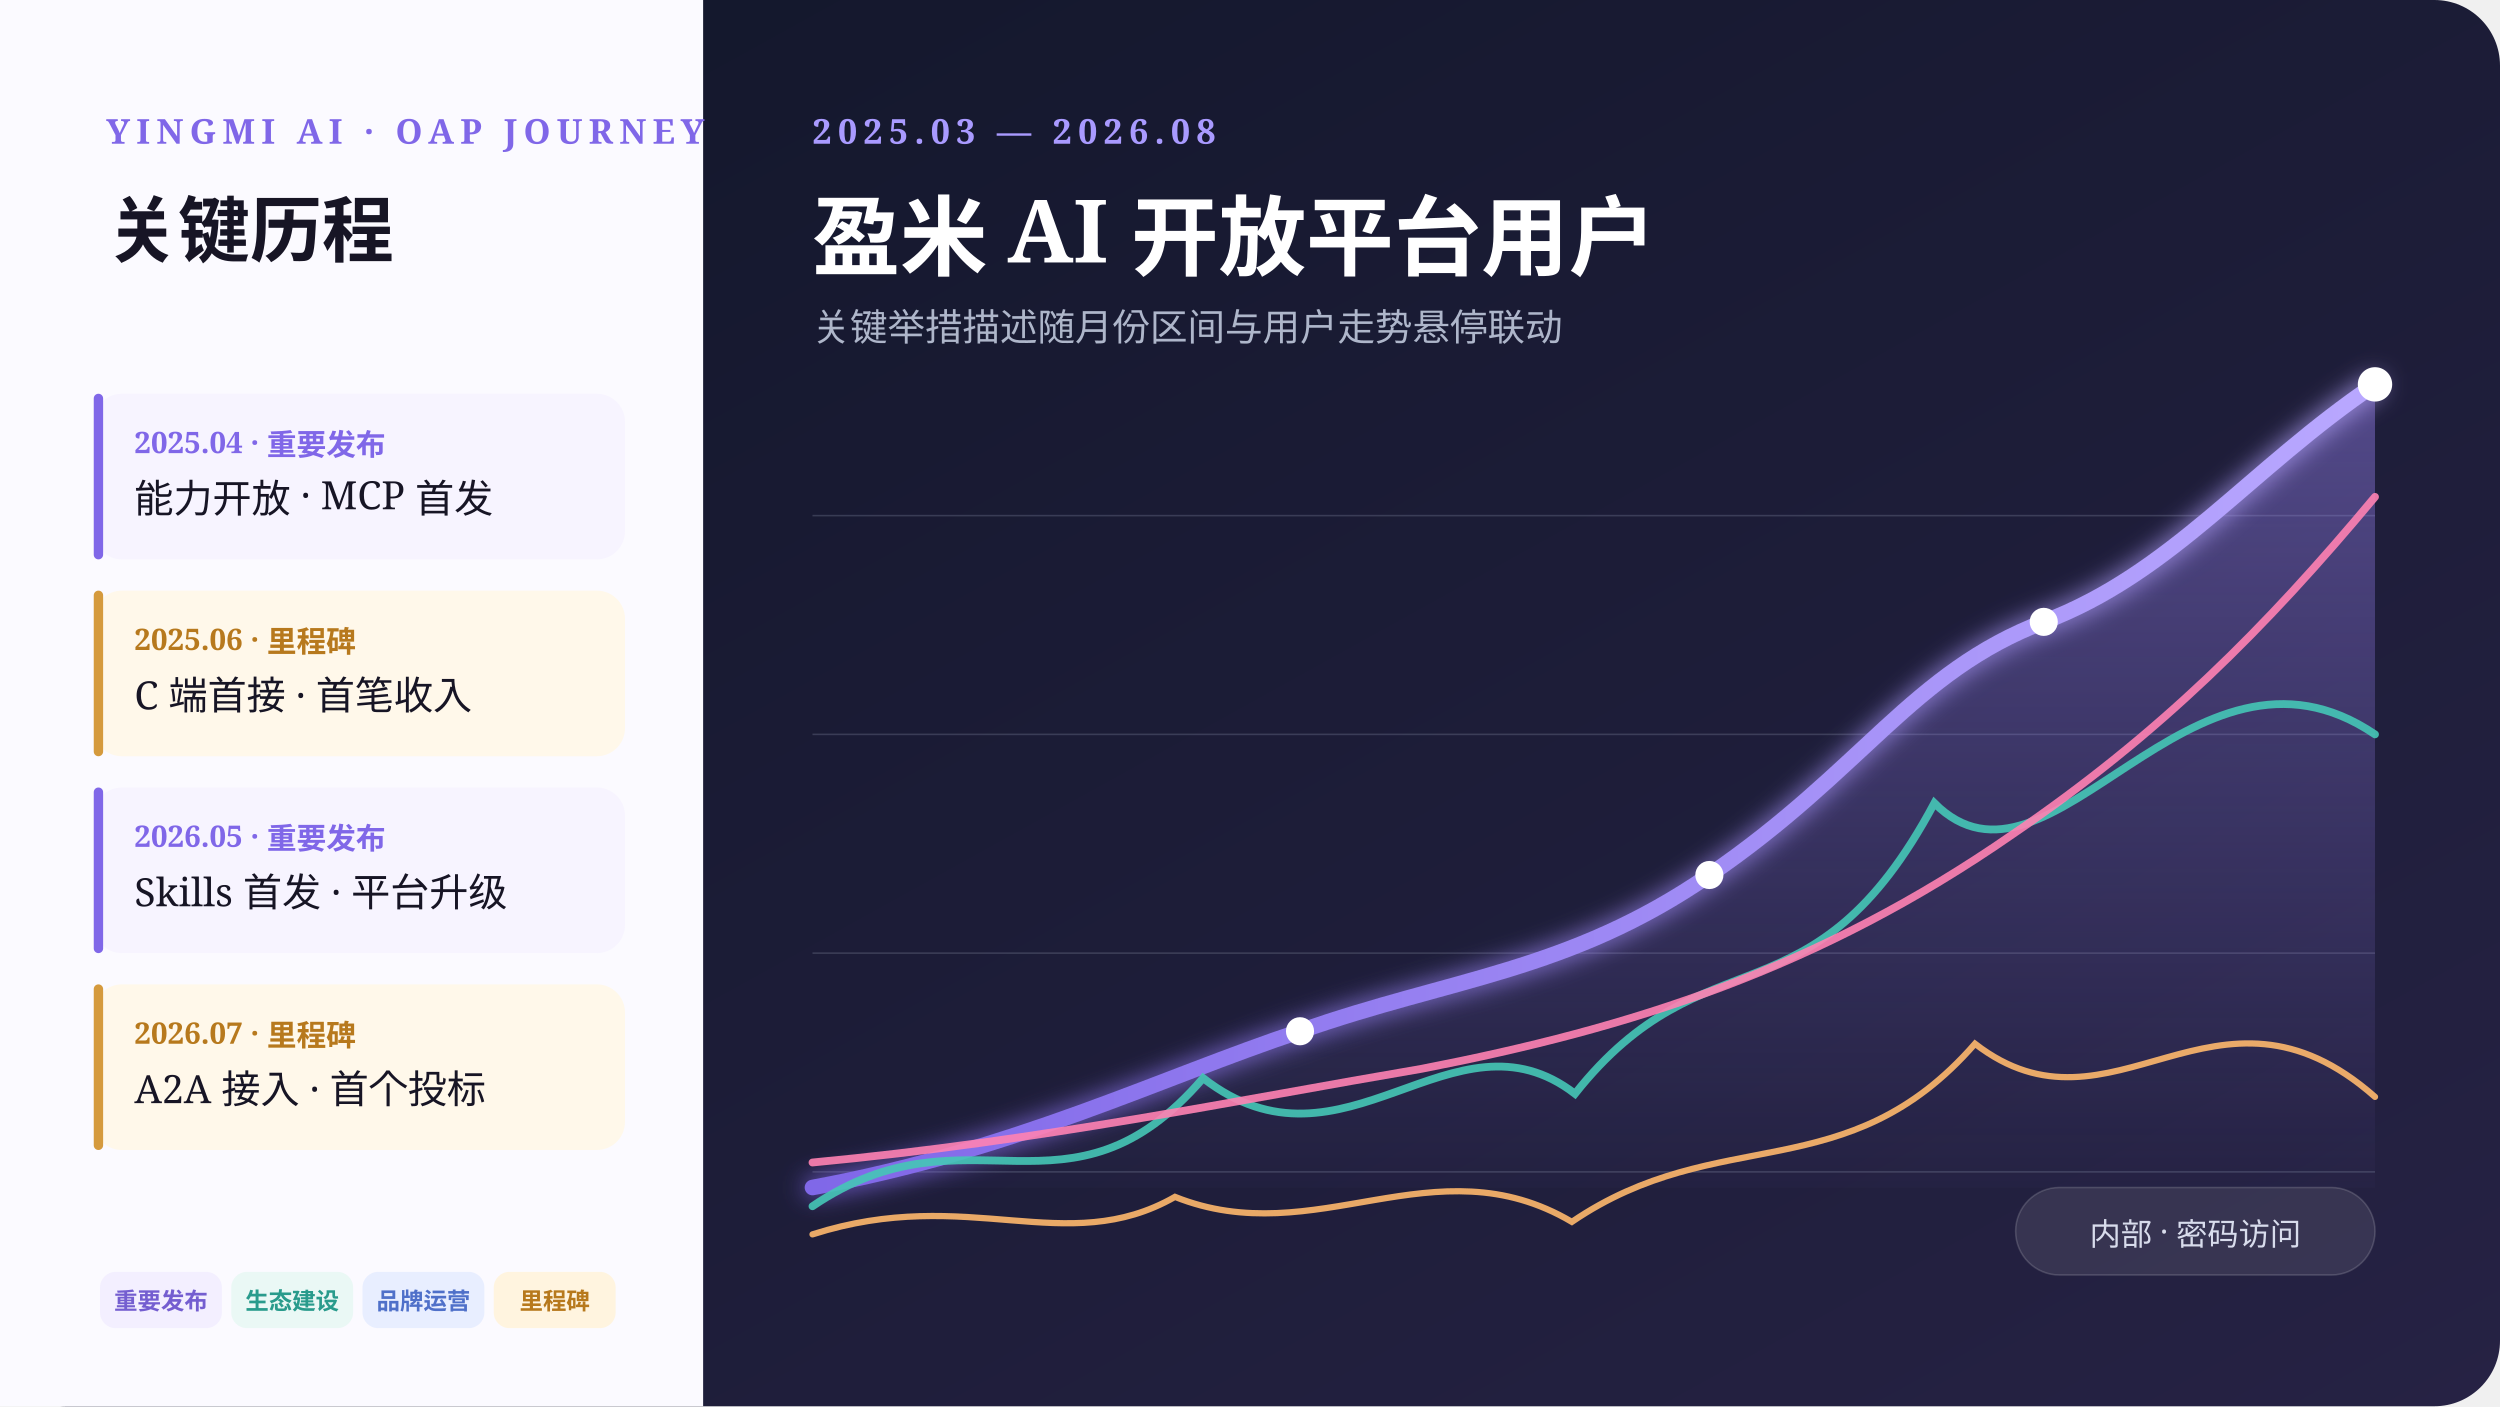
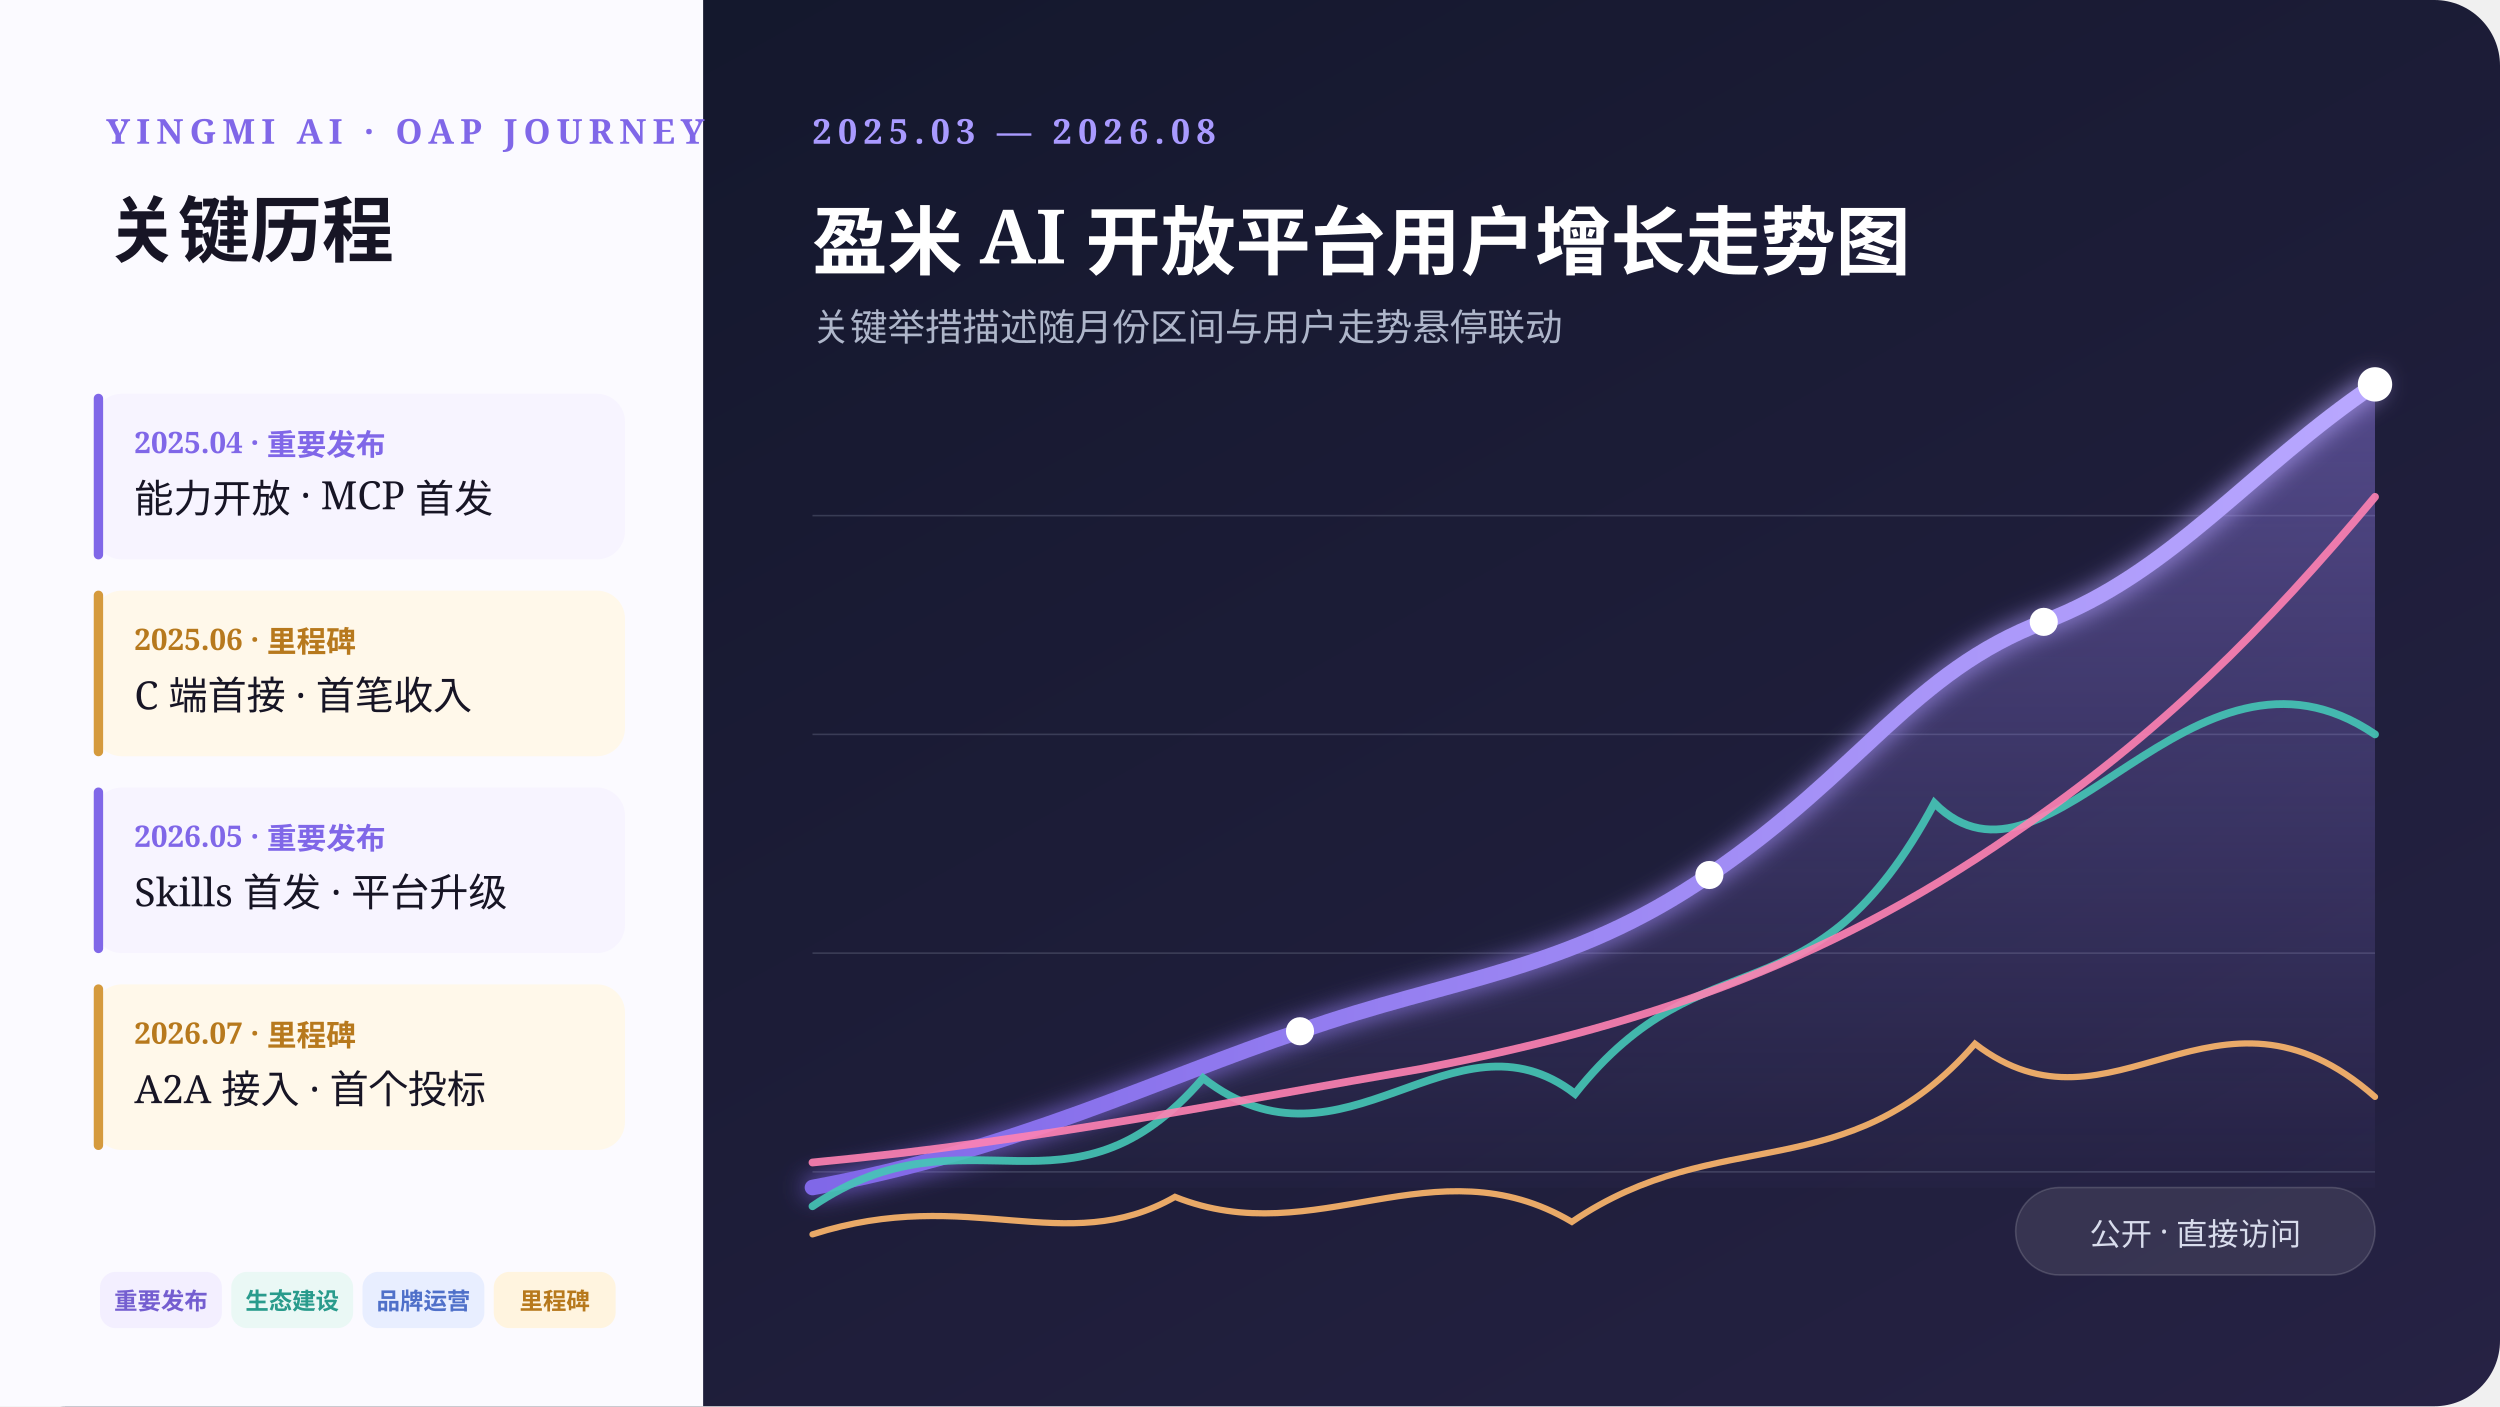
<svg xmlns="http://www.w3.org/2000/svg" width="1600" height="900" viewBox="0 0 1600 900" role="img" aria-labelledby="title desc">
  <defs>
    <linearGradient id="bg" x1="0" y1="0" x2="1" y2="1">
      <stop offset="0" stop-color="#111629" />
      <stop offset="1" stop-color="#262244" />
    </linearGradient>
    <linearGradient id="line" x1="0" y1="0" x2="1" y2="0">
      <stop offset="0" stop-color="#8067e8" />
      <stop offset="1" stop-color="#b9a8ff" />
    </linearGradient>
    <linearGradient id="area" x1="0" y1="0" x2="0" y2="1">
      <stop offset="0" stop-color="#9c85f8" stop-opacity=".42" />
      <stop offset="1" stop-color="#9c85f8" stop-opacity=".02" />
    </linearGradient>
    <filter id="glow">
      <feGaussianBlur stdDeviation="8" result="blur" />
      <feMerge>
        <feMergeNode in="blur" />
        <feMergeNode in="SourceGraphic" />
      </feMerge>
    </filter>
  </defs>
  <rect width="1600" height="900" rx="42" fill="url(#bg)" />
  <rect x="0" y="0" width="450" height="900" fill="#fbfaff" />
  <text x="68" y="92" fill="#8067e8" font-family="Songti SC,STSong,serif" font-size="22" font-weight="700" letter-spacing="4">YINGMI AI · OAP JOURNEY</text>
  <text x="68" y="164" fill="#171525" font-family="Songti SC,STSong,serif" font-size="46" font-weight="700">关键历程</text>
  <g transform="translate(0 620)" font-family="Songti SC,STSong,serif" font-size="17" font-weight="700">
    <rect x="64" y="194" width="78" height="36" rx="10" fill="#f3efff" />
    <text x="103" y="218" text-anchor="middle" fill="#745ed0" font-size="15">重要发布</text>
    <rect x="148" y="194" width="78" height="36" rx="10" fill="#eaf8f5" />
    <text x="187" y="218" text-anchor="middle" fill="#299b8c" font-size="15">生态建设</text>
    <rect x="232" y="194" width="78" height="36" rx="10" fill="#e8eeff" />
    <text x="271" y="218" text-anchor="middle" fill="#4f70c9" font-size="15">品牌运营</text>
    <rect x="316" y="194" width="78" height="36" rx="10" fill="#fff4df" />
    <text x="355" y="218" text-anchor="middle" fill="#b7791d" font-size="15">里程碑</text>
  </g>
  <g font-family="Songti SC,STSong,serif">
    <g transform="translate(0 0)">
      <rect x="60" y="252" width="340" height="106" rx="18" fill="#f7f4ff" />
      <rect x="60" y="252" width="6" height="106" rx="3" fill="#8067e8" />
      <text x="86" y="290" fill="#8067e8" font-size="19" font-weight="700">2025.04 · 重要发布</text>
      <text x="86" y="328" fill="#171525" font-size="25">能力开放 · MCP 首发</text>
    </g>
    <g transform="translate(0 126)">
      <rect x="60" y="252" width="340" height="106" rx="18" fill="#fff8ea" />
      <rect x="60" y="252" width="6" height="106" rx="3" fill="#d59a3d" />
      <text x="86" y="290" fill="#b7791d" font-size="19" font-weight="700">2025.06 · 里程碑</text>
      <text x="86" y="328" fill="#171525" font-size="25">C 端首接 · 首笔收入</text>
    </g>
    <g transform="translate(0 252)">
      <rect x="60" y="252" width="340" height="106" rx="18" fill="#f7f4ff" />
      <rect x="60" y="252" width="6" height="106" rx="3" fill="#8067e8" />
      <text x="86" y="290" fill="#8067e8" font-size="19" font-weight="700">2026.05 · 重要发布</text>
      <text x="86" y="328" fill="#171525" font-size="25">Skills 首发 · 平台升级</text>
    </g>
    <g transform="translate(0 378)">
      <rect x="60" y="252" width="340" height="106" rx="18" fill="#fff8ea" />
      <rect x="60" y="252" width="6" height="106" rx="3" fill="#d59a3d" />
      <text x="86" y="290" fill="#b7791d" font-size="19" font-weight="700">2026.07 · 里程碑</text>
      <text x="86" y="328" fill="#171525" font-size="25">A2A 接入 · 首个投标</text>
    </g>
  </g>
  <text x="520" y="92" fill="#a99aff" font-family="Songti SC,STSong,serif" font-size="22" font-weight="700" letter-spacing="4">2025.03 — 2026.08</text>
-   <text x="520" y="172" fill="#ffffff" font-family="Songti SC,STSong,serif" font-size="56" font-weight="700">盈米 AI 开放平台用户</text>
+   <text x="520" y="172" fill="#ffffff" font-family="Songti SC,STSong,serif" font-size="48" font-weight="700">盈米 AI 开放平台用户增长走势图</text>
  <text x="520" y="218" fill="#aeb6ca" font-family="Songti SC,STSong,serif" font-size="24">关键举措描述随月份区间与用户走势悬停联动</text>
  <g opacity=".28" stroke="#8d95ac" stroke-width="1">
    <line x1="520" y1="330" x2="1520" y2="330" />
    <line x1="520" y1="470" x2="1520" y2="470" />
    <line x1="520" y1="610" x2="1520" y2="610" />
    <line x1="520" y1="750" x2="1520" y2="750" />
  </g>
  <path d="M520 760 C650 736 742 690 832 660 C928 626 1004 622 1094 560 C1192 493 1224 430 1308 398 C1390 367 1440 300 1520 246 L1520 760 Z" fill="url(#area)" />
  <path d="M520 760 C650 736 742 690 832 660 C928 626 1004 622 1094 560 C1192 493 1224 430 1308 398 C1390 367 1440 300 1520 246" fill="none" stroke="url(#line)" stroke-width="10" stroke-linecap="round" filter="url(#glow)" />
  <path d="M520 772 C620 704 684 790 770 690 C860 760 930 640 1008 700 C1092 594 1160 660 1238 514 C1312 588 1402 390 1520 470" fill="none" stroke="#45c6b6" stroke-width="5" stroke-linecap="round" opacity=".9" />
  <path d="M520 744 C668 730 792 704 910 684 C1044 658 1164 620 1288 534 C1382 470 1450 402 1520 318" fill="none" stroke="#ff82b2" stroke-width="5" stroke-linecap="round" opacity=".9" />
  <path d="M520 790 C620 758 682 806 752 766 C842 802 918 730 1006 782 C1100 718 1182 762 1264 668 C1352 736 1418 612 1520 702" fill="none" stroke="#ffb86c" stroke-width="4" stroke-linecap="round" opacity=".9" />
  <g fill="#fff">
    <circle cx="832" cy="660" r="9" />
    <circle cx="1094" cy="560" r="9" />
    <circle cx="1308" cy="398" r="9" />
    <circle cx="1520" cy="246" r="11" />
  </g>
  <rect x="1290" y="760" width="230" height="56" rx="28" fill="rgba(255,255,255,.09)" stroke="rgba(255,255,255,.16)" />
-   <text x="1405" y="797" text-anchor="middle" fill="#d8dcec" font-family="Songti SC,STSong,serif" font-size="20">内部 · 密码访问</text>
+   <text x="1405" y="797" text-anchor="middle" fill="#d8dcec" font-family="Songti SC,STSong,serif" font-size="20">公开 · 直接访问</text>
</svg>
